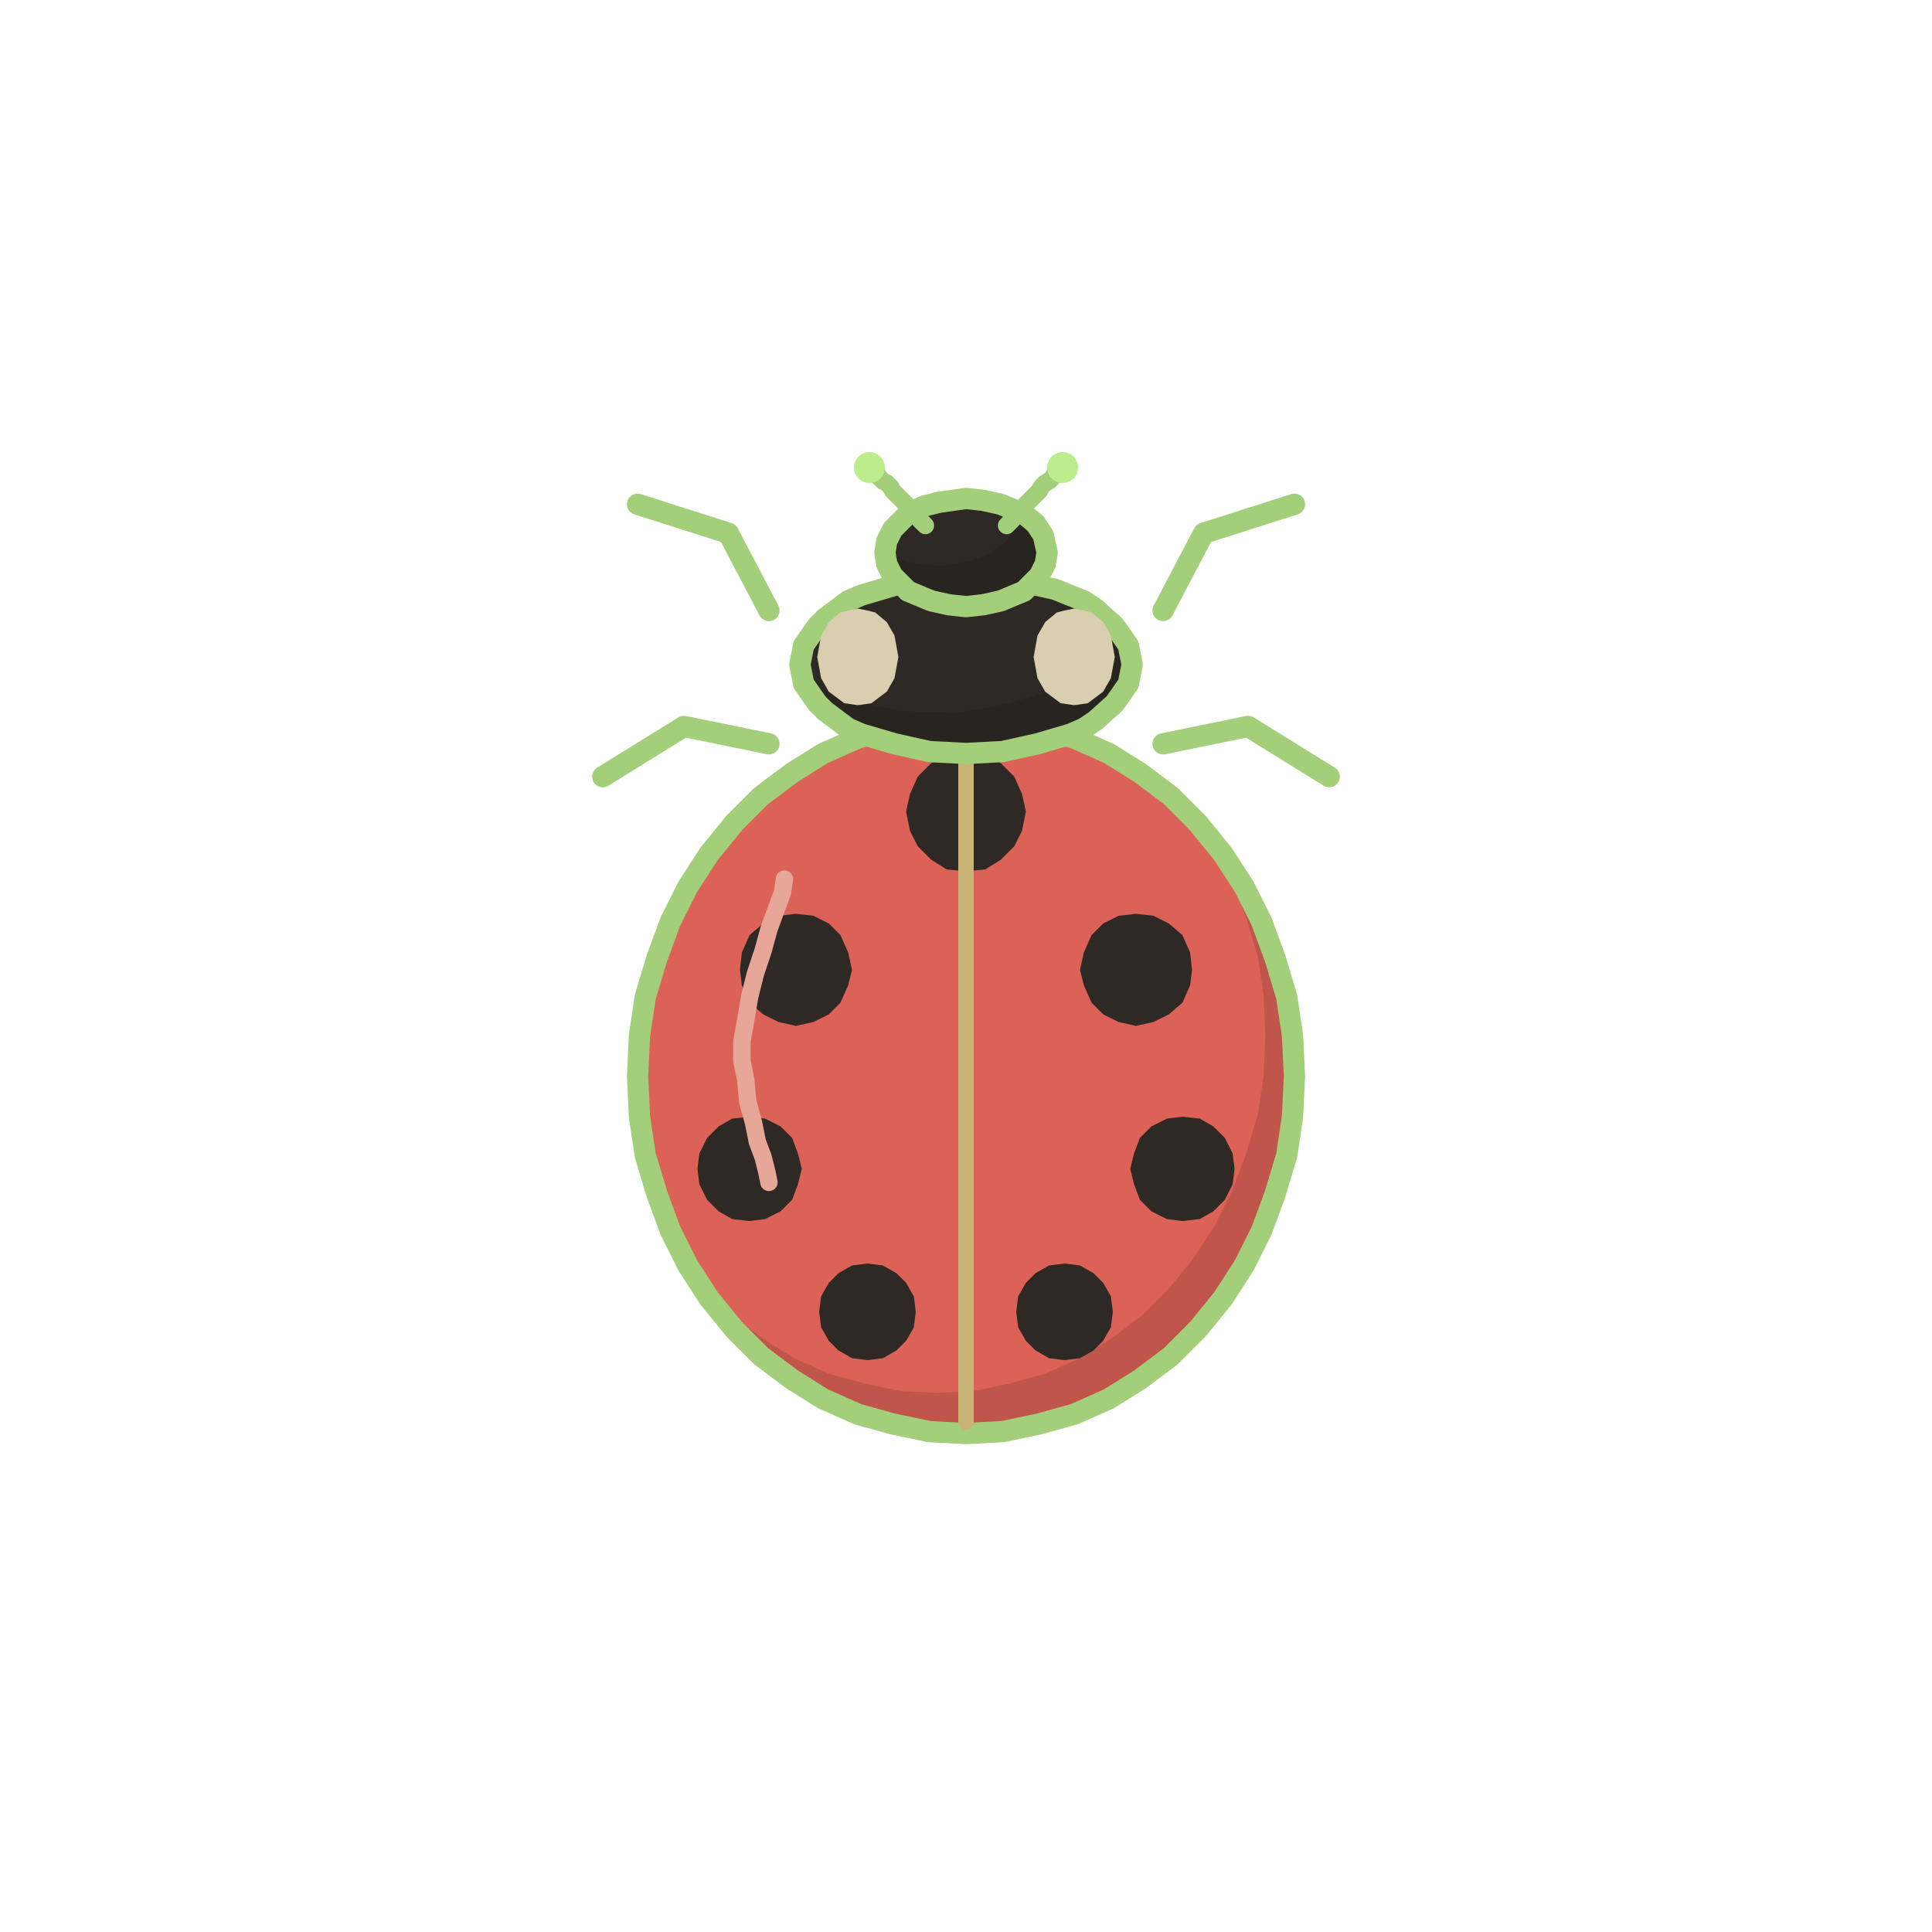
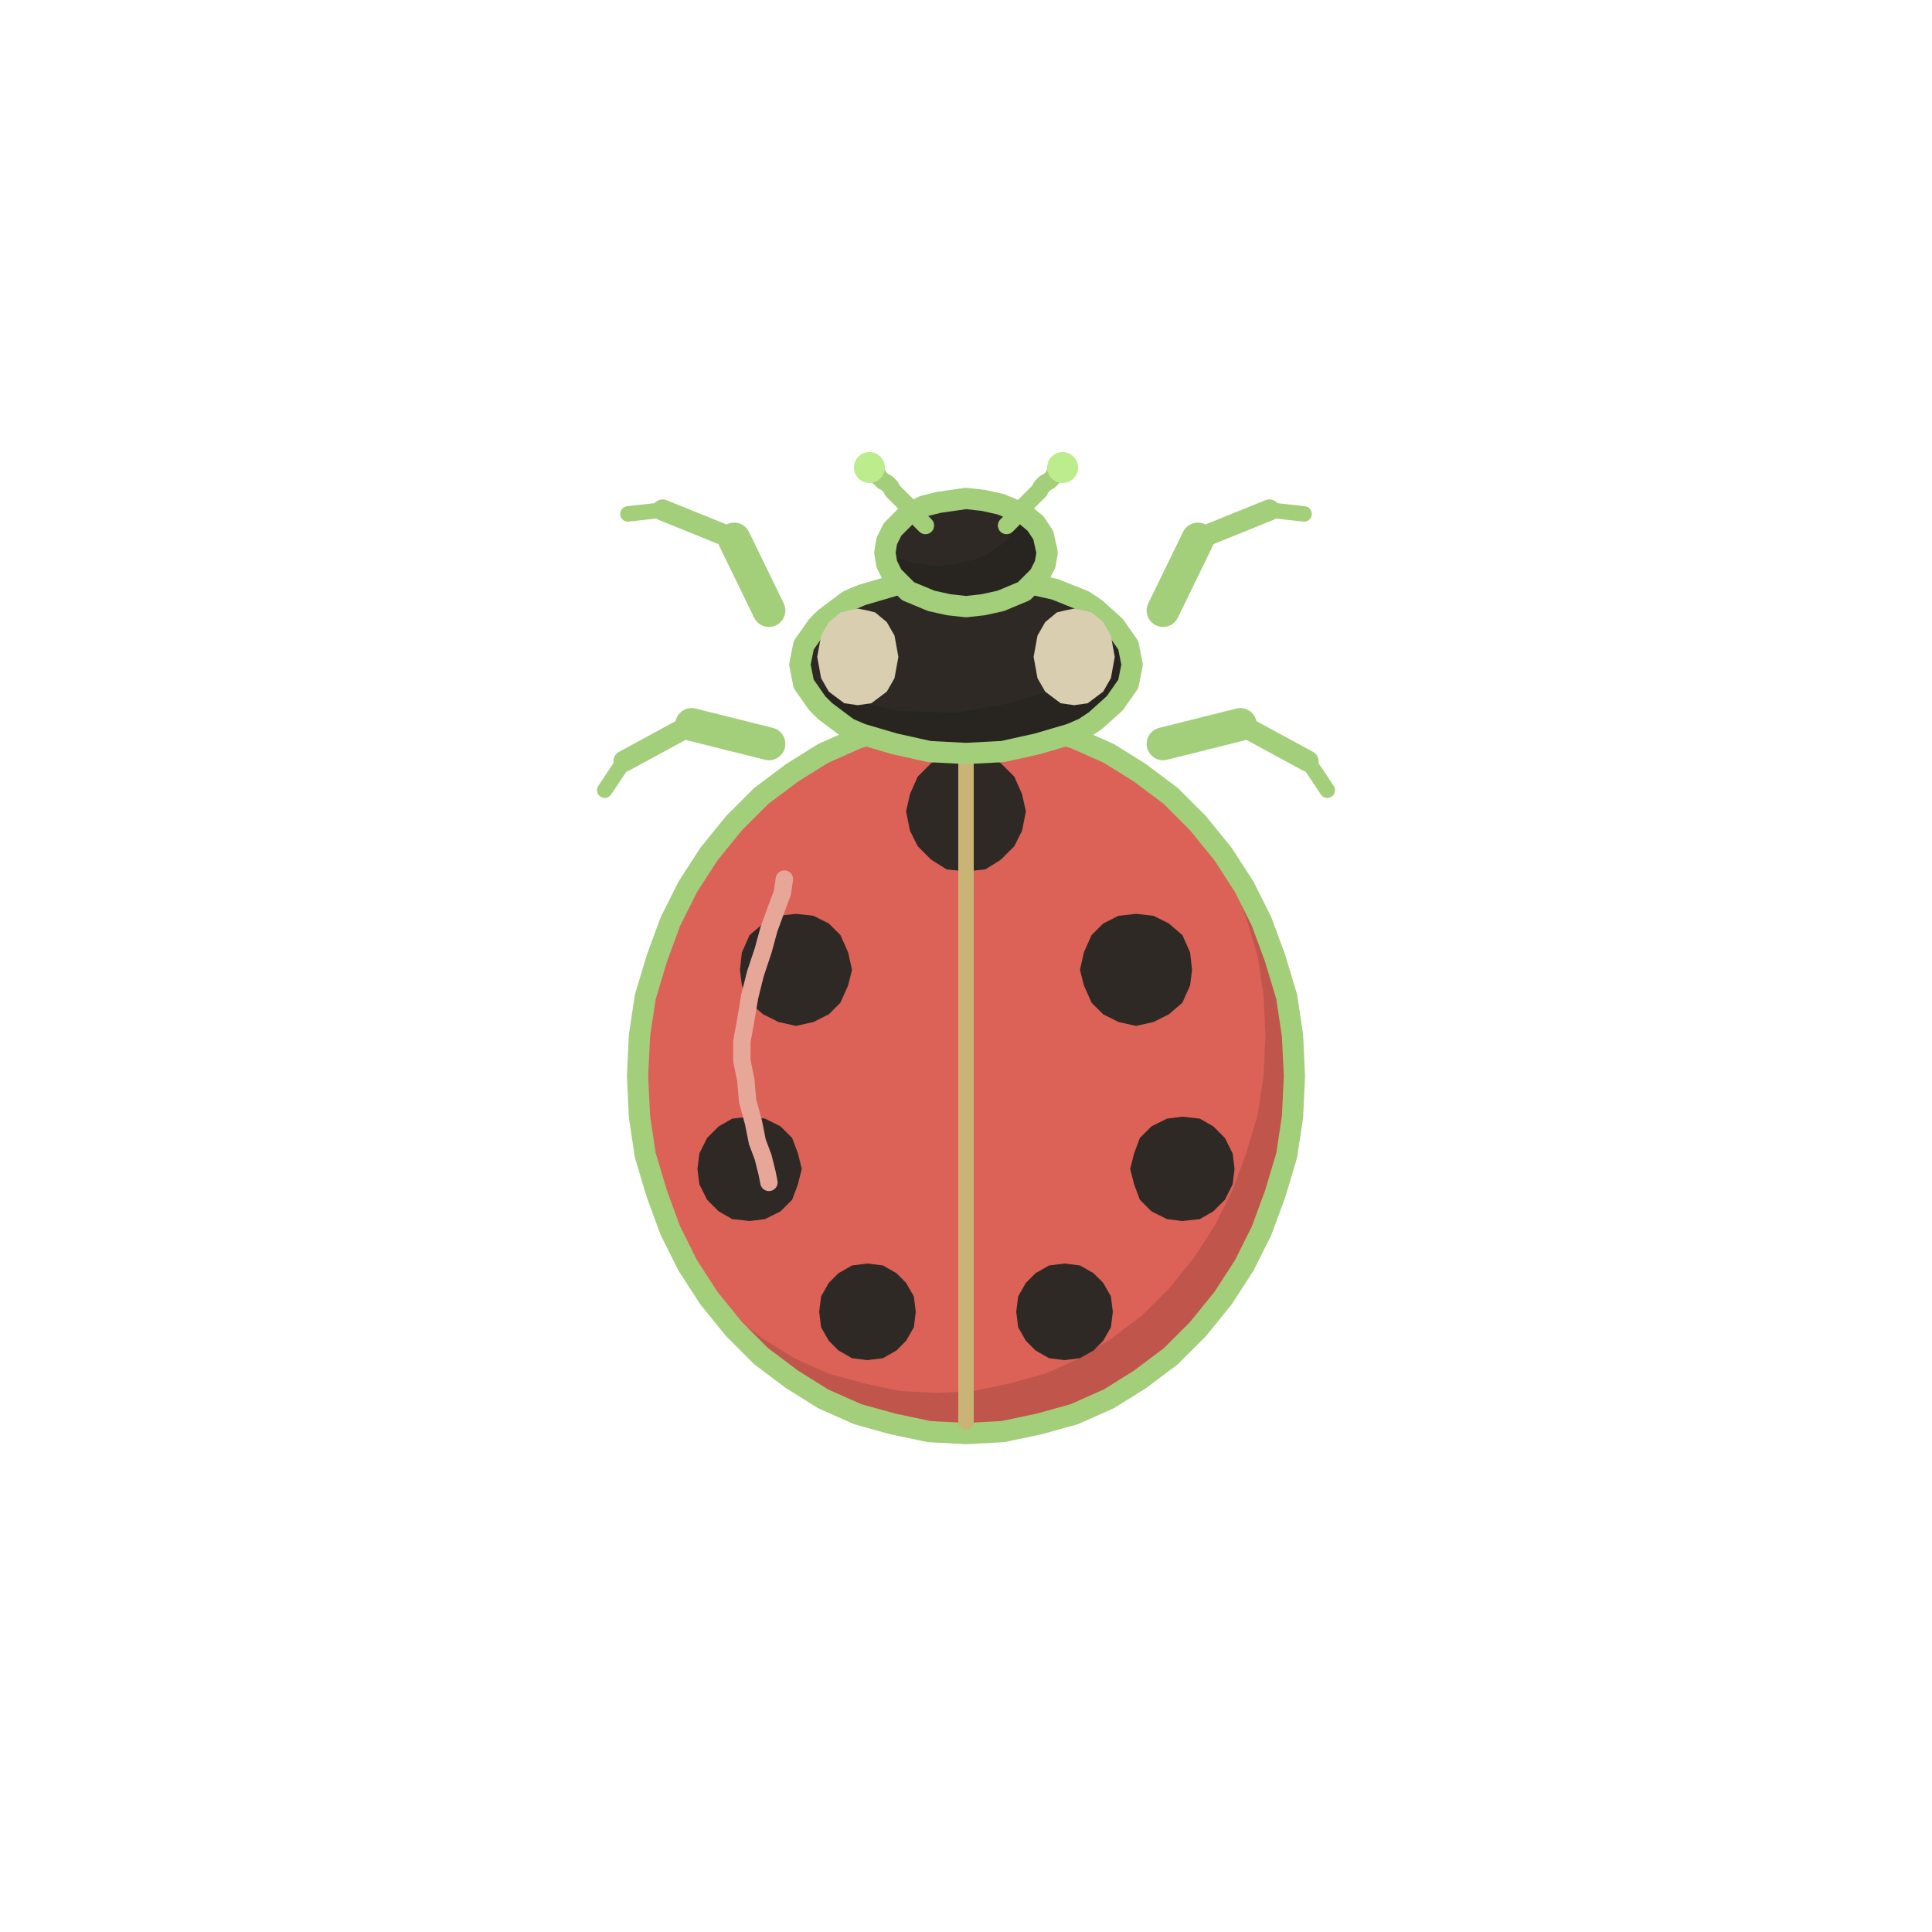
<svg xmlns="http://www.w3.org/2000/svg" width="100" height="100" viewBox="0 0 100 100">
  <g stroke-linecap="round" stroke-linejoin="round">
-     <path d="M60.2,31.6 L62.3,27.6 L67,26.1" fill="none" stroke="#A3CE7A" stroke-width="1.1" />
-     <path d="M60.2,38.5 L64.6,37.6 L68.8,40.2" fill="none" stroke="#A3CE7A" stroke-width="1.1" />
-     <path d="M60.2,45.5 L64.1,47.7 L65.5,52.5" fill="none" stroke="#A3CE7A" stroke-width="1.1" />
-     <path d="M39.8,31.6 L37.7,27.6 L33,26.1" fill="none" stroke="#A3CE7A" stroke-width="1.1" />
-     <path d="M39.8,38.5 L35.4,37.6 L31.2,40.2" fill="none" stroke="#A3CE7A" stroke-width="1.1" />
-     <path d="M39.8,45.5 L35.9,47.7 L34.5,52.5" fill="none" stroke="#A3CE7A" stroke-width="1.1" />
+     <path d="M60.2,31.6 L62,27.9" fill="none" stroke="#A3CE7A" stroke-width="1.7" />
+     <path d="M62,27.9 L65.7,26.4" fill="none" stroke="#A3CE7A" stroke-width="1.1" />
+     <path d="M65.7,26.4 L67.5,26.6" fill="none" stroke="#A3CE7A" stroke-width="0.8" />
+     <path d="M60.2,38.5 L64.2,37.5" fill="none" stroke="#A3CE7A" stroke-width="1.7" />
+     <path d="M64.2,37.5 L67.7,39.4" fill="none" stroke="#A3CE7A" stroke-width="1.1" />
+     <path d="M67.7,39.4 L68.7,40.9" fill="none" stroke="#A3CE7A" stroke-width="0.8" />
+     <path d="M60.2,45.5 L63.9,47.4" fill="none" stroke="#A3CE7A" stroke-width="1.7" />
+     <path d="M63.9,47.4 L65.2,51.1" fill="none" stroke="#A3CE7A" stroke-width="1.1" />
+     <path d="M65.2,51.1 L64.9,52.9" fill="none" stroke="#A3CE7A" stroke-width="0.8" />
+     <path d="M39.8,31.6 L38,27.9" fill="none" stroke="#A3CE7A" stroke-width="1.7" />
+     <path d="M38,27.9 L34.3,26.4" fill="none" stroke="#A3CE7A" stroke-width="1.1" />
+     <path d="M34.3,26.4 L32.5,26.6" fill="none" stroke="#A3CE7A" stroke-width="0.8" />
+     <path d="M39.8,38.5 L35.8,37.5" fill="none" stroke="#A3CE7A" stroke-width="1.7" />
+     <path d="M35.8,37.5 L32.3,39.4" fill="none" stroke="#A3CE7A" stroke-width="1.1" />
+     <path d="M32.3,39.4 L31.3,40.9" fill="none" stroke="#A3CE7A" stroke-width="0.8" />
+     <path d="M39.8,45.5 L36.1,47.4" fill="none" stroke="#A3CE7A" stroke-width="1.7" />
+     <path d="M36.1,47.4 L34.8,51.1" fill="none" stroke="#A3CE7A" stroke-width="1.1" />
+     <path d="M34.8,51.1 L35.1,52.9" fill="none" stroke="#A3CE7A" stroke-width="0.8" />
    <path d="M67,55.7 L66.9,57.8 L66.6,59.8 L66,61.8 L65.3,63.7 L64.4,65.5 L63.3,67.2 L62,68.8 L60.6,70.2 L59,71.4 L57.4,72.4 L55.6,73.2 L53.8,73.7 L51.9,74.1 L50,74.2 L48.1,74.1 L46.2,73.7 L44.4,73.2 L42.6,72.4 L41,71.4 L39.4,70.2 L38,68.8 L36.7,67.2 L35.6,65.5 L34.7,63.7 L34,61.8 L33.4,59.8 L33.1,57.8 L33,55.7 L33.1,53.6 L33.4,51.6 L34,49.6 L34.7,47.7 L35.6,45.9 L36.7,44.2 L38,42.6 L39.4,41.2 L41,40 L42.6,39 L44.4,38.2 L46.2,37.7 L48.1,37.3 L50,37.2 L51.9,37.3 L53.8,37.7 L55.6,38.2 L57.4,39 L59,40 L60.6,41.2 L62,42.6 L63.3,44.2 L64.4,45.9 L65.3,47.7 L66,49.6 L66.6,51.6 L66.9,53.6 Z" fill="#DC6156" stroke="none" />
    <path d="M52.9,41.1 L53.1,42 L52.9,43 L52.5,43.8 L51.8,44.5 L51,45 L50,45.1 L49,45 L48.2,44.5 L47.5,43.8 L47.1,43 L46.9,42 L47.1,41.1 L47.5,40.2 L48.2,39.5 L49,39.1 L50,38.9 L51,39.1 L51.8,39.5 L52.5,40.2 Z" fill="#2E2925" stroke="none" />
    <path d="M43.9,49.3 L44.1,50.2 L43.9,51 L43.5,51.9 L42.9,52.5 L42.1,52.9 L41.2,53.1 L40.3,52.9 L39.5,52.5 L38.8,51.9 L38.4,51 L38.3,50.2 L38.4,49.3 L38.8,48.4 L39.5,47.8 L40.3,47.4 L41.2,47.3 L42.1,47.4 L42.9,47.8 L43.5,48.4 Z" fill="#2E2925" stroke="none" />
    <path d="M61.6,49.3 L61.7,50.2 L61.6,51 L61.2,51.9 L60.5,52.5 L59.7,52.9 L58.8,53.1 L57.9,52.9 L57.1,52.5 L56.5,51.9 L56.1,51 L55.9,50.2 L56.1,49.3 L56.5,48.4 L57.1,47.8 L57.9,47.4 L58.8,47.3 L59.7,47.4 L60.5,47.8 L61.2,48.4 Z" fill="#2E2925" stroke="none" />
    <path d="M41.3,59.7 L41.5,60.5 L41.3,61.3 L41,62.1 L40.4,62.7 L39.6,63.1 L38.8,63.2 L37.9,63.1 L37.2,62.7 L36.6,62.1 L36.2,61.3 L36.1,60.5 L36.2,59.7 L36.6,58.9 L37.2,58.3 L37.9,57.9 L38.8,57.8 L39.6,57.9 L40.4,58.3 L41,58.9 Z" fill="#2E2925" stroke="none" />
    <path d="M63.8,59.7 L63.9,60.5 L63.8,61.3 L63.4,62.1 L62.8,62.7 L62.1,63.1 L61.2,63.2 L60.4,63.1 L59.6,62.7 L59,62.1 L58.7,61.3 L58.5,60.5 L58.7,59.7 L59,58.9 L59.6,58.3 L60.4,57.9 L61.2,57.8 L62.1,57.9 L62.8,58.3 L63.4,58.9 Z" fill="#2E2925" stroke="none" />
    <path d="M47.3,67.1 L47.4,67.9 L47.3,68.7 L46.9,69.4 L46.4,69.9 L45.7,70.3 L44.9,70.4 L44.1,70.3 L43.4,69.9 L42.9,69.4 L42.5,68.7 L42.4,67.9 L42.5,67.1 L42.9,66.4 L43.4,65.9 L44.1,65.5 L44.9,65.4 L45.7,65.5 L46.4,65.9 L46.9,66.4 Z" fill="#2E2925" stroke="none" />
    <path d="M57.5,67.1 L57.6,67.9 L57.5,68.7 L57.1,69.4 L56.6,69.9 L55.9,70.3 L55.1,70.4 L54.3,70.3 L53.6,69.9 L53.1,69.4 L52.7,68.7 L52.6,67.9 L52.7,67.1 L53.1,66.4 L53.6,65.9 L54.3,65.5 L55.1,65.4 L55.9,65.5 L56.6,65.9 L57.1,66.4 Z" fill="#2E2925" stroke="none" />
    <path d="M36.7,67.2 L35.8,65.9 L36.5,66.7 L37.9,68.1 L39.5,69.3 L41.1,70.3 L42.9,71.1 L44.7,71.6 L46.6,72 L48.5,72.1 L50.4,72 L52.3,71.6 L54.1,71.1 L55.9,70.3 L57.5,69.3 L59.1,68.1 L60.5,66.7 L61.8,65.1 L62.9,63.4 L63.8,61.6 L64.5,59.7 L65.1,57.7 L65.4,55.7 L65.5,53.6 L65.4,51.5 L65.1,49.5 L64.5,47.5 L63.8,45.6 L62.7,43.4 L63.3,44.2 L64.4,45.9 L65.3,47.7 L66,49.6 L66.6,51.6 L66.9,53.6 L67,55.7 L66.9,57.8 L66.6,59.8 L66,61.8 L65.3,63.7 L64.4,65.5 L63.3,67.2 L62,68.8 L60.6,70.2 L59,71.4 L57.4,72.4 L55.6,73.2 L53.8,73.7 L51.9,74.1 L50,74.2 L48.1,74.1 L46.2,73.7 L44.4,73.2 L42.6,72.4 L41,71.4 L39.4,70.2 L38,68.8 Z" fill="#020A06" fill-opacity="0.13" stroke="none" />
    <path d="M67,55.7 L66.9,57.8 L66.6,59.8 L66,61.8 L65.3,63.7 L64.4,65.5 L63.3,67.2 L62,68.8 L60.6,70.2 L59,71.4 L57.4,72.4 L55.6,73.2 L53.8,73.7 L51.9,74.1 L50,74.2 L48.1,74.1 L46.2,73.7 L44.4,73.2 L42.6,72.4 L41,71.4 L39.4,70.2 L38,68.8 L36.7,67.2 L35.6,65.5 L34.7,63.7 L34,61.8 L33.4,59.8 L33.1,57.8 L33,55.7 L33.1,53.6 L33.4,51.6 L34,49.6 L34.7,47.7 L35.6,45.9 L36.7,44.2 L38,42.6 L39.4,41.2 L41,40 L42.6,39 L44.4,38.2 L46.2,37.7 L48.1,37.3 L50,37.2 L51.9,37.3 L53.8,37.7 L55.6,38.2 L57.4,39 L59,40 L60.6,41.2 L62,42.6 L63.3,44.2 L64.4,45.9 L65.3,47.7 L66,49.6 L66.6,51.6 L66.9,53.6 Z" fill="none" stroke="#A3CE7A" stroke-width="1.1" />
    <path d="M50,38.4 L50,73.6" fill="none" stroke="#C9B476" stroke-width="0.8" />
    <path d="M40.6,45.5 L40.5,46.2 L40.2,47 L39.8,48.1 L39.5,49.2 L39.1,50.4 L38.8,51.6 L38.6,52.8 L38.4,53.9 L38.4,54.9 L38.6,55.9 L38.7,57 L39,58.1 L39.2,59.1 L39.5,59.9 L39.7,60.7 L39.8,61.2" fill="none" stroke="#E6A698" stroke-width="0.9" />
    <path d="M58.6,34.4 L58.4,35.4 L57.7,36.4 L56.7,37.3 L56.1,37.7 L55.4,38 L53.7,38.5 L51.9,38.9 L50,39 L48.1,38.9 L46.3,38.5 L44.6,38 L43.9,37.7 L42.7,36.8 L42.3,36.4 L41.6,35.4 L41.4,34.4 L41.6,33.4 L42.3,32.4 L42.7,32 L43.9,31.1 L44.6,30.8 L46.3,30.3 L48.1,29.9 L50,29.8 L51.9,29.9 L53.7,30.3 L54.6,30.5 L56.1,31.1 L56.7,31.5 L57.7,32.4 L58.4,33.4 Z" fill="#2E2925" stroke="none" />
    <path d="M41.6,35.4 L41.5,34.9 L42.4,35.6 L43.9,36.2 L44.8,36.4 L46.6,36.8 L49.5,36.9 L52.2,36.4 L53.9,35.9 L54.6,35.6 L55.2,35.2 L56.2,34.3 L56.6,33.8 L57,32.8 L57,31.8 L57.7,32.4 L58.1,32.9 L58.5,33.9 L58.6,34.4 L58.4,35.4 L57.7,36.4 L56.7,37.3 L56.1,37.7 L55.4,38 L53.7,38.5 L51,39 L48.1,38.9 L46.3,38.5 L44.6,38 L43.9,37.7 L42.7,36.8 L42.3,36.4 Z" fill="#020A06" fill-opacity="0.13" stroke="none" />
    <path d="M58.6,34.4 L58.4,35.4 L57.7,36.4 L56.7,37.3 L56.1,37.7 L55.4,38 L53.7,38.5 L51.9,38.9 L50,39 L48.1,38.9 L46.3,38.5 L44.6,38 L43.9,37.7 L42.7,36.8 L42.3,36.4 L41.6,35.4 L41.4,34.4 L41.6,33.4 L42.3,32.4 L42.7,32 L43.9,31.1 L44.6,30.8 L46.3,30.3 L48.1,29.9 L50,29.8 L51.9,29.9 L53.7,30.3 L54.6,30.5 L56.1,31.1 L56.7,31.5 L57.7,32.4 L58.4,33.4 Z" fill="none" stroke="#A3CE7A" stroke-width="1.1" />
    <path d="M54.2,28.6 L54.1,29.2 L53.8,29.8 L53,30.6 L51.8,31.1 L50.9,31.3 L50,31.4 L49.1,31.3 L48.2,31.1 L47,30.6 L46.2,29.8 L45.9,29.2 L45.8,28.6 L45.9,28 L46.2,27.4 L47,26.6 L47.8,26.2 L48.6,26 L50,25.8 L50.9,25.9 L51.8,26.1 L53,26.6 L53.6,27.1 L54,27.7 Z" fill="#2E2925" stroke="none" />
    <path d="M45.8,28.9 L45.8,28.6 L47.1,29.1 L48.5,29.3 L49.4,29.2 L50.3,29 L51.1,28.7 L52.1,28 L52.6,27.1 L52.7,26.5 L53.3,26.9 L53.8,27.4 L54.1,28 L54.2,28.6 L54.1,29.2 L53.8,29.8 L53,30.6 L51.8,31.1 L50.9,31.3 L50,31.4 L48.6,31.2 L47.4,30.8 L46.7,30.3 L46.2,29.8 Z" fill="#020A06" fill-opacity="0.13" stroke="none" />
    <path d="M54.2,28.6 L54.1,29.2 L53.8,29.8 L53,30.6 L51.8,31.1 L50.9,31.3 L50,31.4 L49.1,31.3 L48.2,31.1 L47,30.6 L46.2,29.8 L45.9,29.2 L45.8,28.6 L45.9,28 L46.2,27.4 L47,26.6 L47.8,26.2 L48.6,26 L50,25.8 L50.9,25.9 L51.8,26.1 L53,26.6 L53.6,27.1 L54,27.7 Z" fill="none" stroke="#A3CE7A" stroke-width="1.1" />
    <path d="M52.1,27.2 L52.2,27.1 L52.4,26.9 L52.6,26.6 L52.8,26.4 L53.1,26.1 L53.3,25.9 L53.6,25.6 L53.8,25.4 L53.9,25.2 L54.1,25 L54.3,24.9 L54.5,24.7 L54.6,24.5 L54.8,24.4 L54.9,24.3 L55,24.2" fill="none" stroke="#A3CE7A" stroke-width="0.9" />
    <circle cx="55" cy="24.2" r="0.8" fill="#BCEC8C" />
    <path d="M47.9,27.2 L47.8,27.1 L47.6,26.9 L47.4,26.6 L47.2,26.4 L46.9,26.1 L46.7,25.9 L46.4,25.6 L46.2,25.4 L46.1,25.2 L45.9,25 L45.7,24.9 L45.5,24.7 L45.4,24.5 L45.2,24.4 L45.1,24.3 L45,24.2" fill="none" stroke="#A3CE7A" stroke-width="0.9" />
    <circle cx="45" cy="24.2" r="0.8" fill="#BCEC8C" />
    <path d="M57.7,34 L57.5,35.1 L57.1,35.8 L56.3,36.4 L55.6,36.5 L54.9,36.4 L54.1,35.8 L53.7,35.1 L53.5,34 L53.7,32.9 L54.1,32.2 L54.7,31.7 L55.1,31.6 L55.6,31.5 L56.1,31.6 L56.5,31.7 L57.1,32.2 L57.5,32.9 Z" fill="#D9CFB0" stroke="none" />
    <path d="M46.5,34 L46.3,35.1 L45.9,35.8 L45.1,36.4 L44.4,36.5 L43.7,36.4 L42.9,35.8 L42.5,35.1 L42.3,34 L42.5,32.9 L42.9,32.2 L43.5,31.7 L43.9,31.6 L44.4,31.5 L44.9,31.6 L45.3,31.7 L45.9,32.2 L46.3,32.9 Z" fill="#D9CFB0" stroke="none" />
  </g>
</svg>
